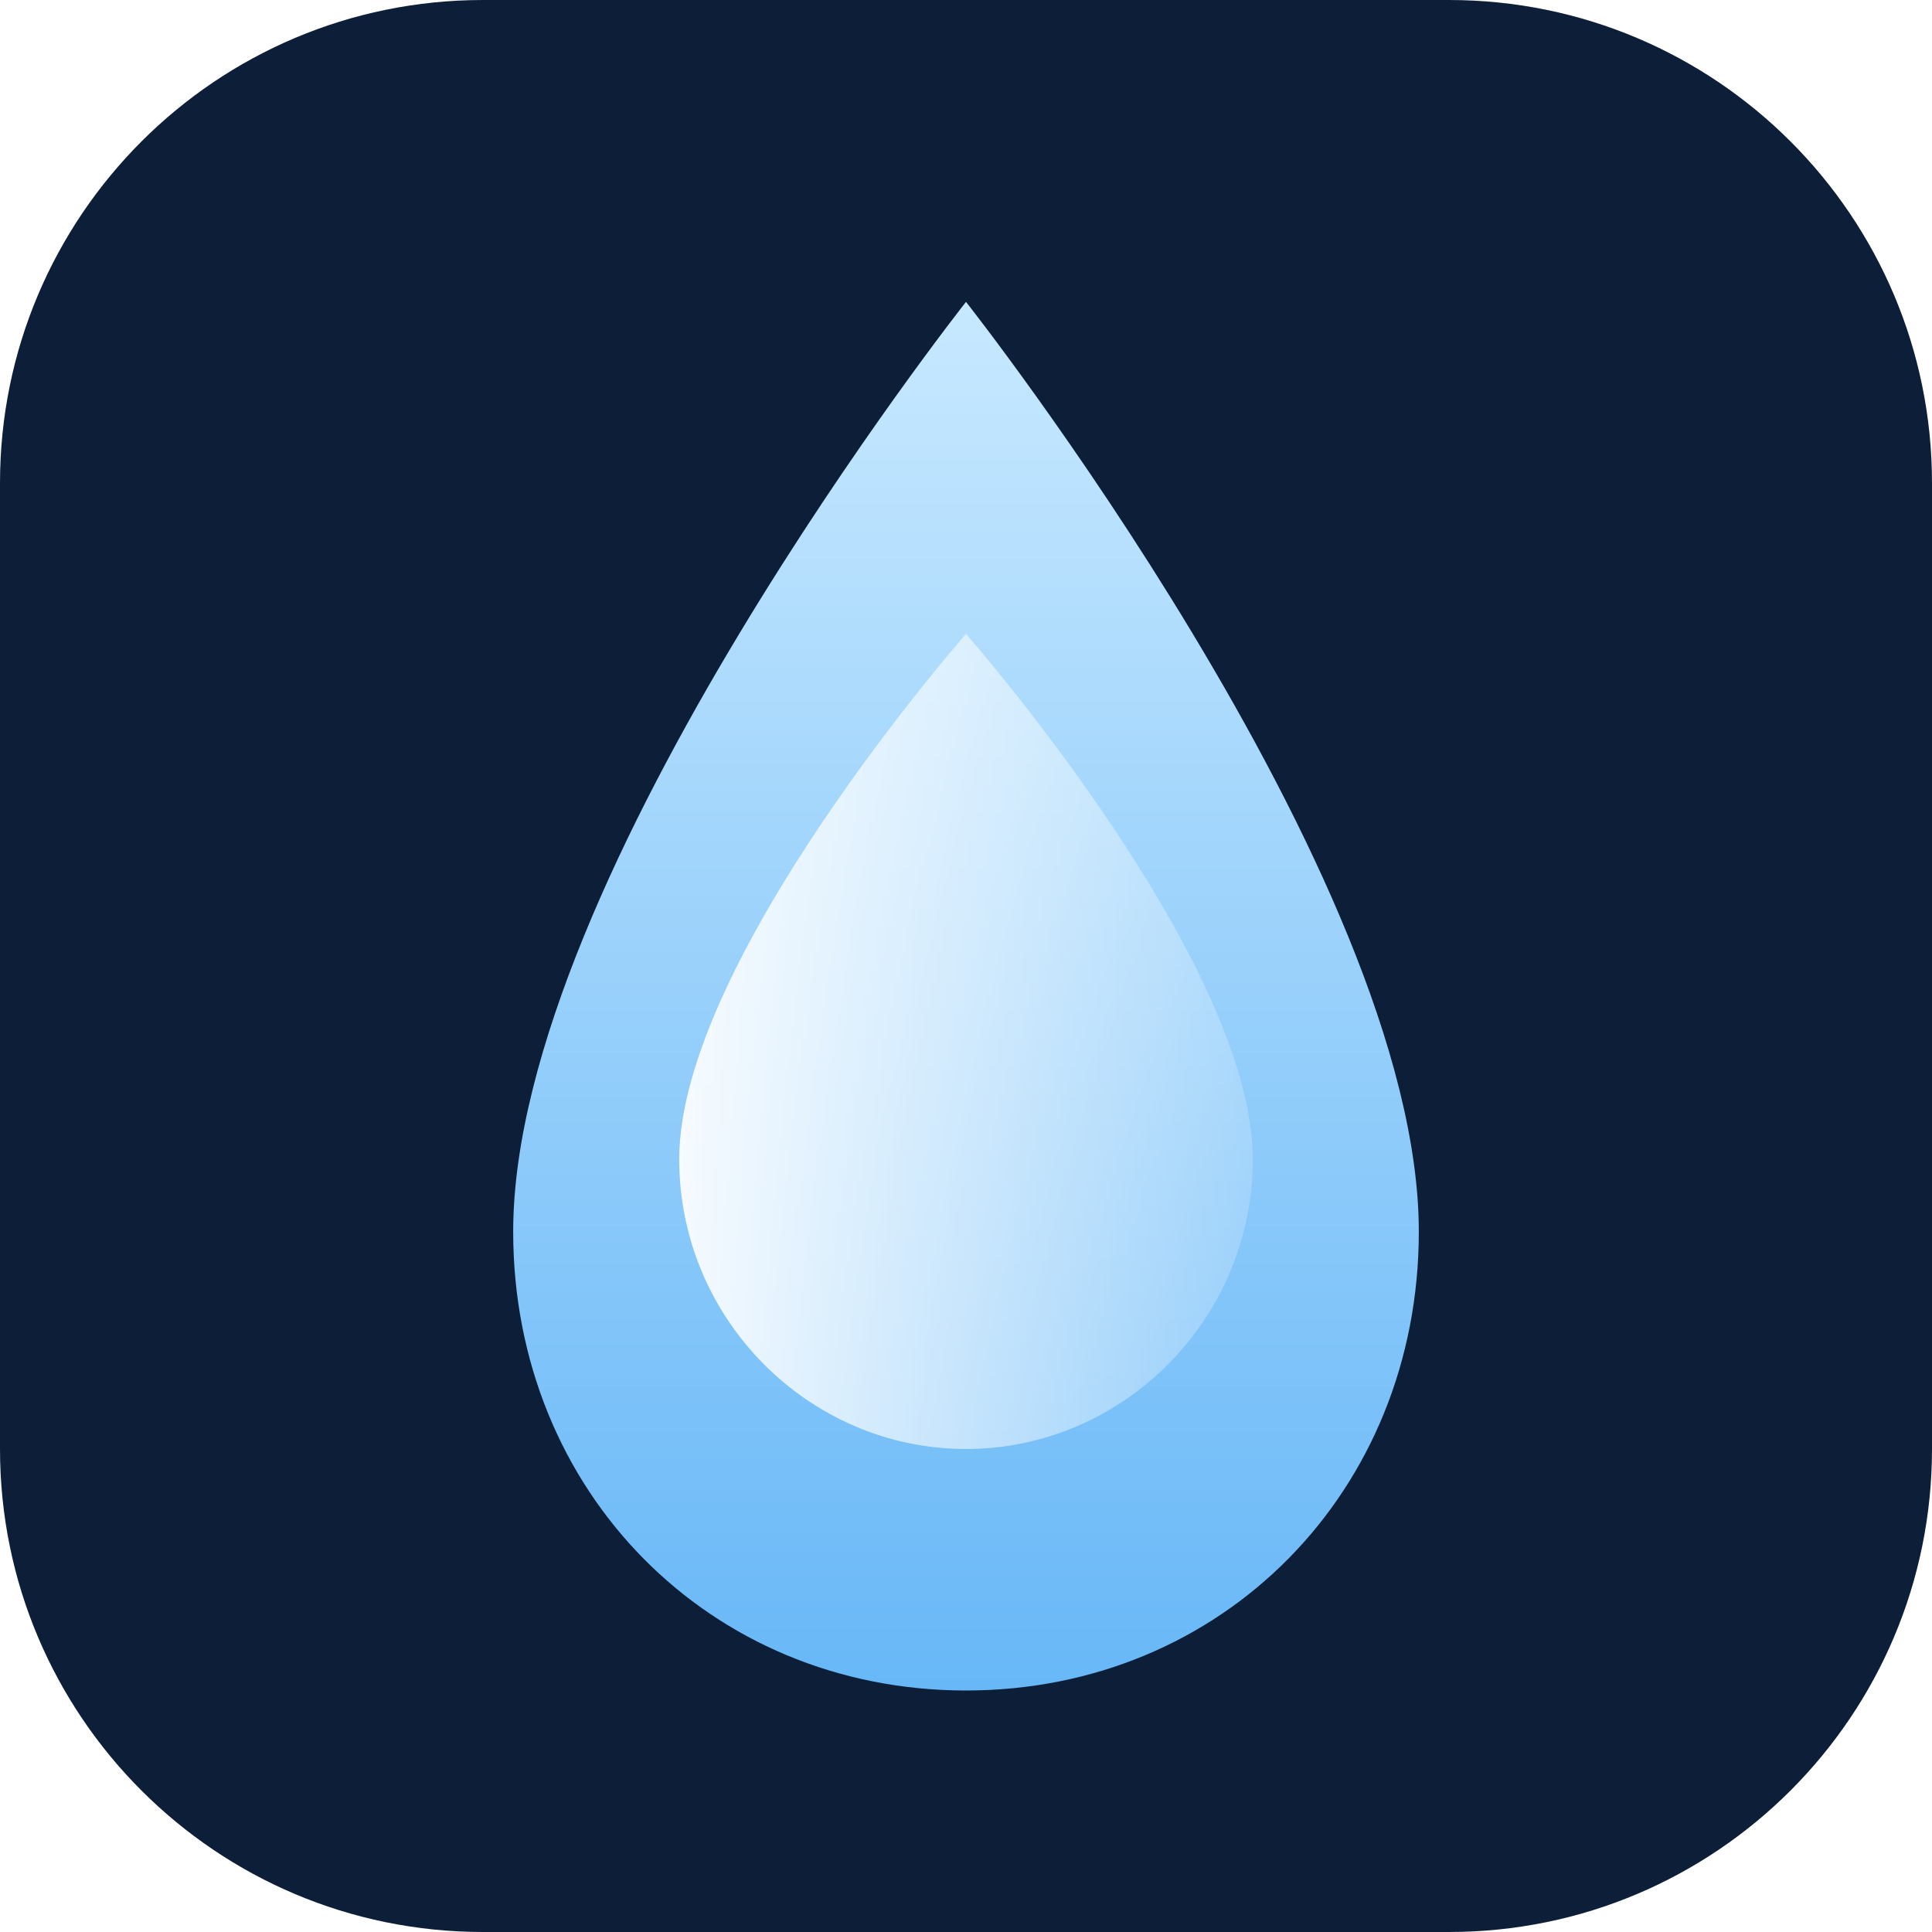
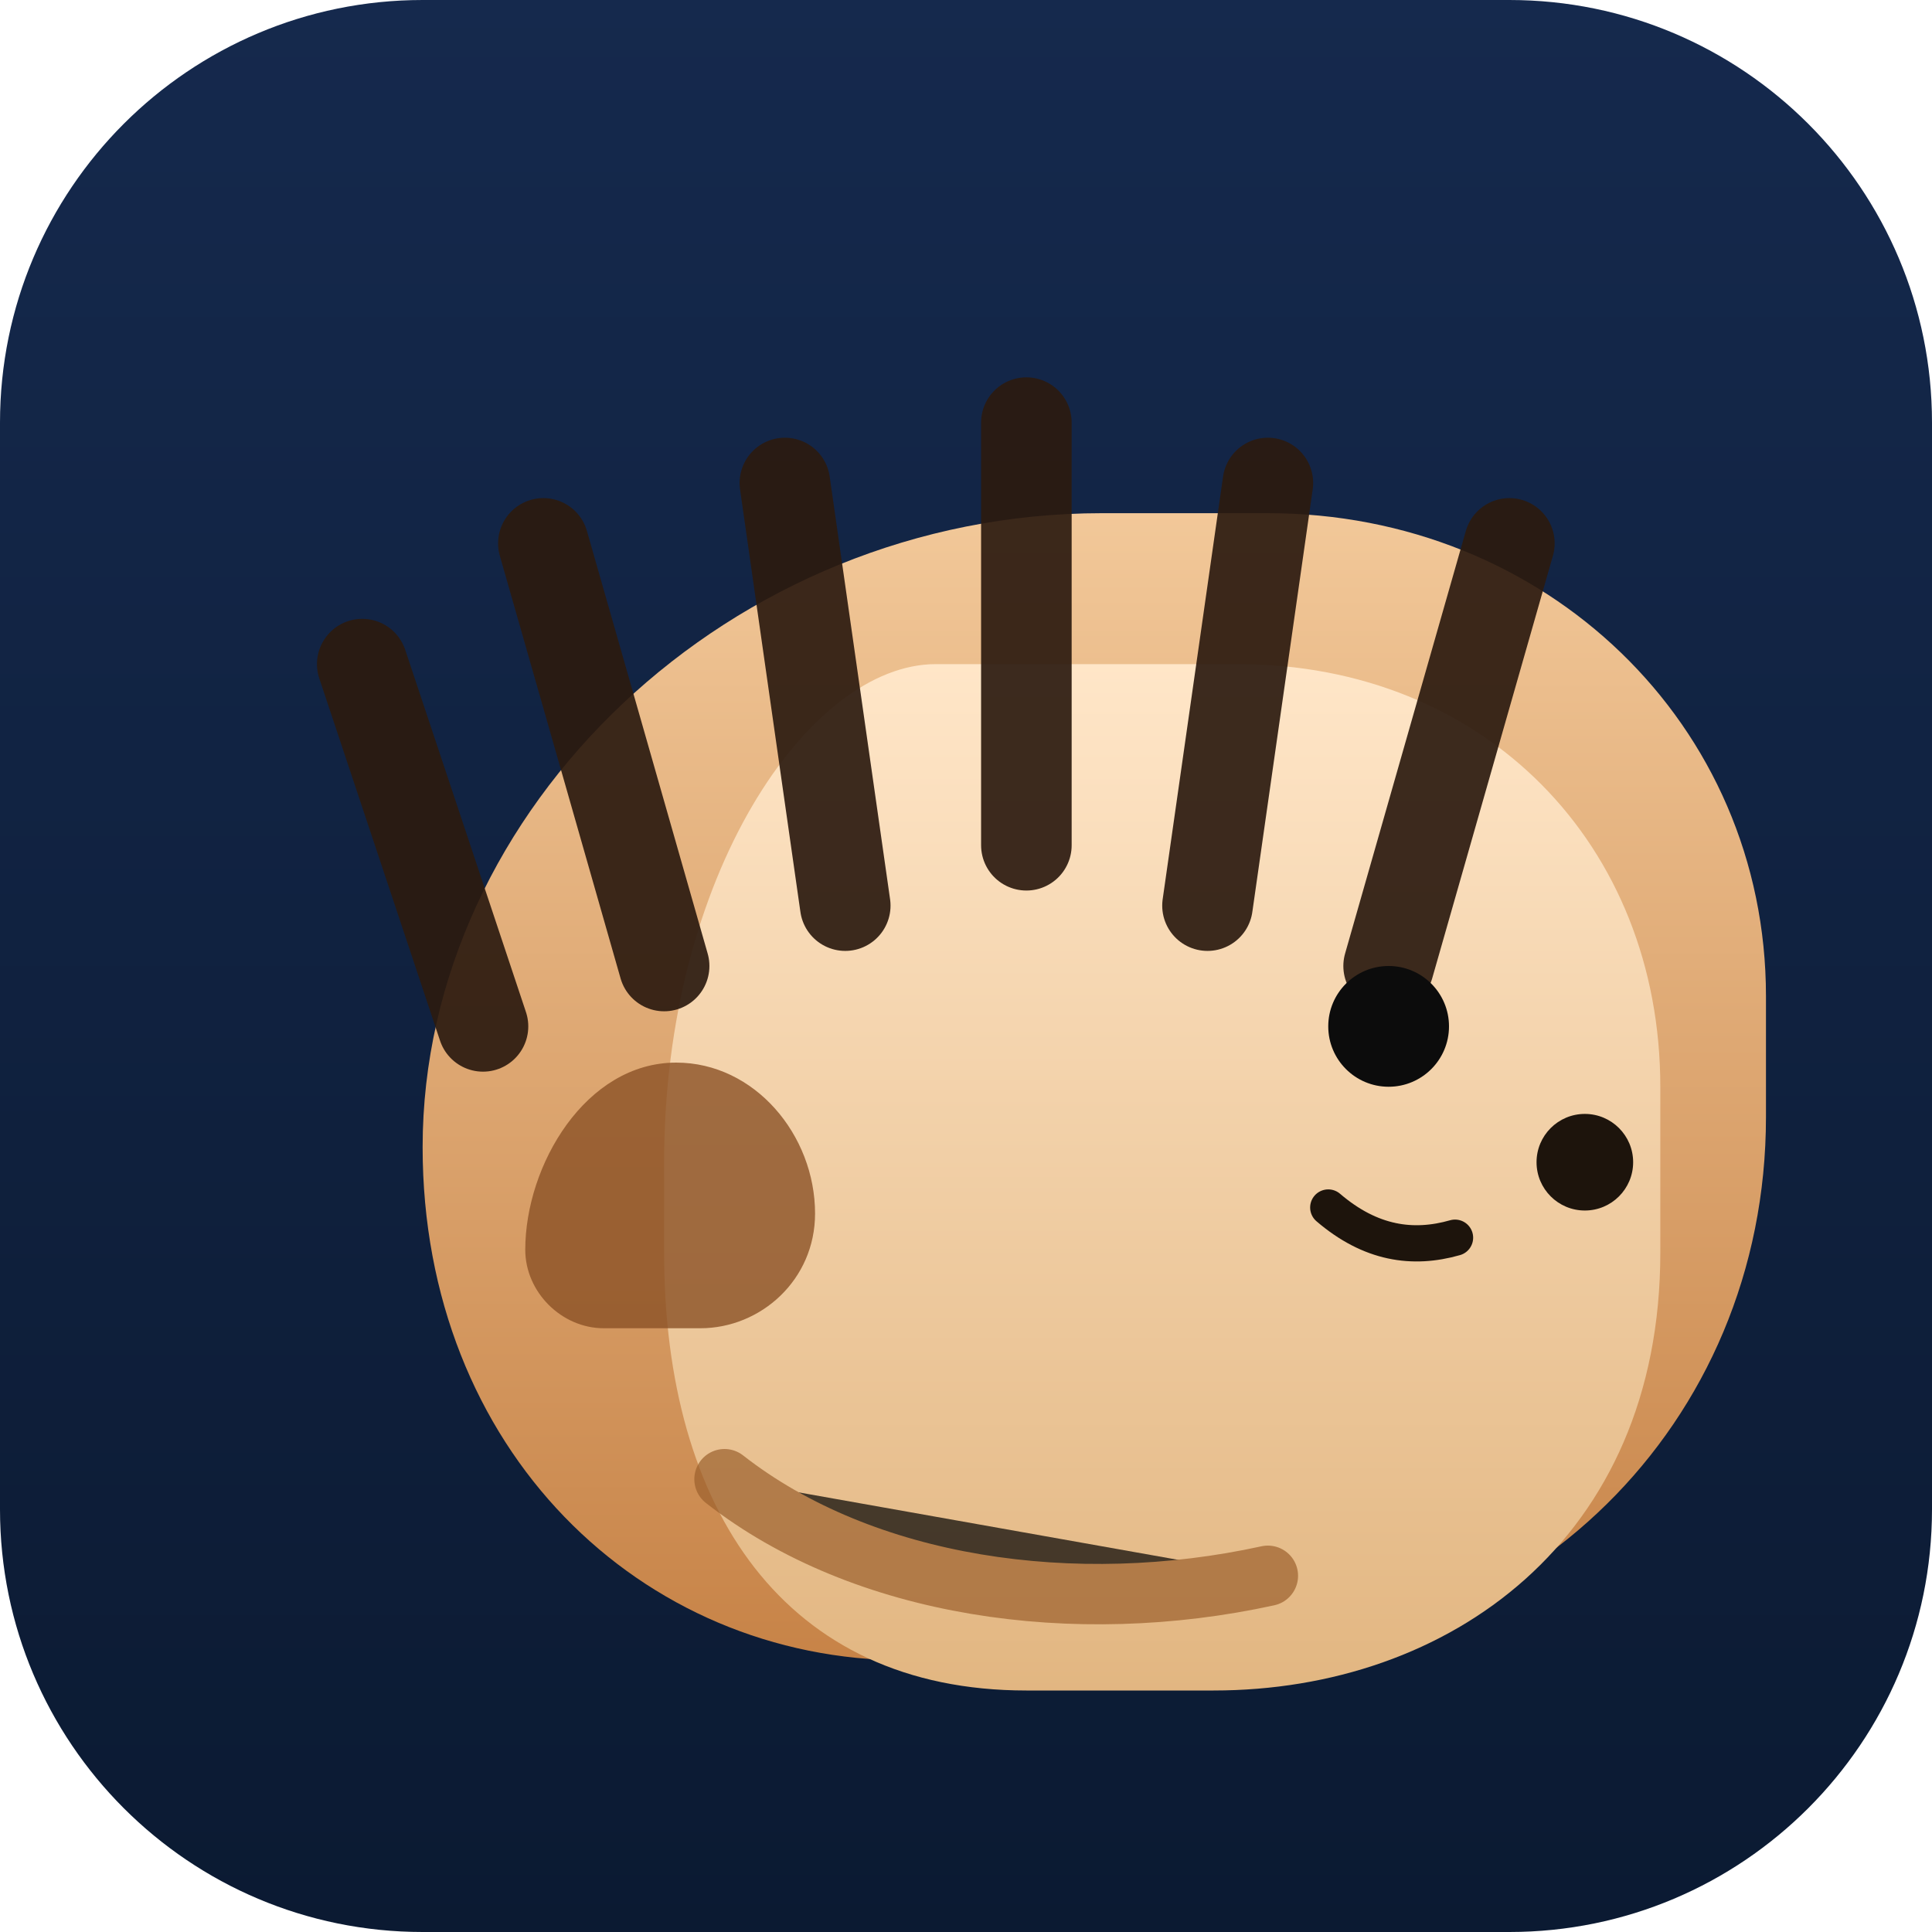
<svg xmlns="http://www.w3.org/2000/svg" viewBox="0 0 64 64" role="img" aria-labelledby="title">
  <defs>
-     <linearGradient id="milkDrop" x1="0%" y1="0%" x2="0%" y2="100%">
-       <stop offset="0%" stop-color="#c8e9ff" />
-       <stop offset="100%" stop-color="#67b7f7" />
+     <linearGradient id="bg" x1="0%" y1="0%" x2="0%" y2="100%">
+       <stop offset="0%" stop-color="#15294d" />
+       <stop offset="100%" stop-color="#0b1a32" />
    </linearGradient>
-     <linearGradient id="shine" x1="0%" y1="0%" x2="100%" y2="0%">
-       <stop offset="0%" stop-color="#ffffff" stop-opacity="0.92" />
-       <stop offset="100%" stop-color="#ffffff" stop-opacity="0.2" />
+     <linearGradient id="body" x1="0%" y1="0%" x2="0%" y2="100%">
+       <stop offset="0%" stop-color="#f2c899" />
+       <stop offset="100%" stop-color="#c78347" />
+     </linearGradient>
+     <linearGradient id="face" x1="0%" y1="0%" x2="0%" y2="100%">
+       <stop offset="0%" stop-color="#ffe6c8" />
+       <stop offset="100%" stop-color="#e2b681" />
    </linearGradient>
  </defs>
-   <rect width="64" height="64" rx="16" fill="#0d1f38" />
-   <path d="M32 56c-8.5 0-15-6.6-15-15.2C17 29 32 10 32 10s15 19 15 30.8C47 49.4 40.5 56 32 56Z" fill="url(#milkDrop)" />
-   <path d="M32 48c-5.2 0-9.5-4.3-9.5-9.6C22.5 31.8 32 21 32 21s9.5 10.8 9.5 17.4C41.5 43.7 37.2 48 32 48Z" fill="url(#shine)" />
+   <rect width="64" height="64" rx="14" fill="url(#bg)" />
+   <path d="M14 38c0-11.2 10.2-21 22.5-21H42c9.2 0 16.5 7 16.5 16v4c0 10.2-8 18-18.2 18H30c-8.8 0-16-7-16-17Z" fill="url(#body)" />
+   <path d="M31 22h10c8.2 0 14 6 14 14v5.5C55 51 48 56 40.2 56H34c-8 0-12-6-12-14.5v-3C22 29 26.8 22 31 22Z" fill="url(#face)" />
+   <g stroke="#2b1a0f" stroke-width="3" stroke-linecap="round" stroke-linejoin="round" opacity="0.92">
+     <path d="M16 34 12 22" />
+     <path d="M22 32 18 18" />
+     <path d="M28 30 26 16" />
+     <path d="M34 28 34 14" />
+     <path d="M40 30 42 16" />
+     <path d="M46 32 50 18" />
+   </g>
+   <path d="M20 44c-1.4 0-2.6-1.2-2.6-2.6 0-2.8 2-6.2 5-6.2 2.6 0 4.6 2.4 4.6 5 0 2.2-1.8 3.8-3.8 3.8Z" fill="#8b5126" opacity="0.8" />
+   <circle cx="46" cy="34" r="2" fill="#0c0c0c" />
+   <circle cx="52.5" cy="38.5" r="1.6" fill="#1d140c" />
+   <path d="M44 40c1.4 1.2 2.8 1.4 4.2 1" stroke="#1d140c" stroke-width="1.2" stroke-linecap="round" />
+   <path d="M24 49c4.6 3.6 11.6 4.6 18 3.2" stroke="#9b602c" stroke-width="2" stroke-linecap="round" opacity="0.7" />
</svg>
